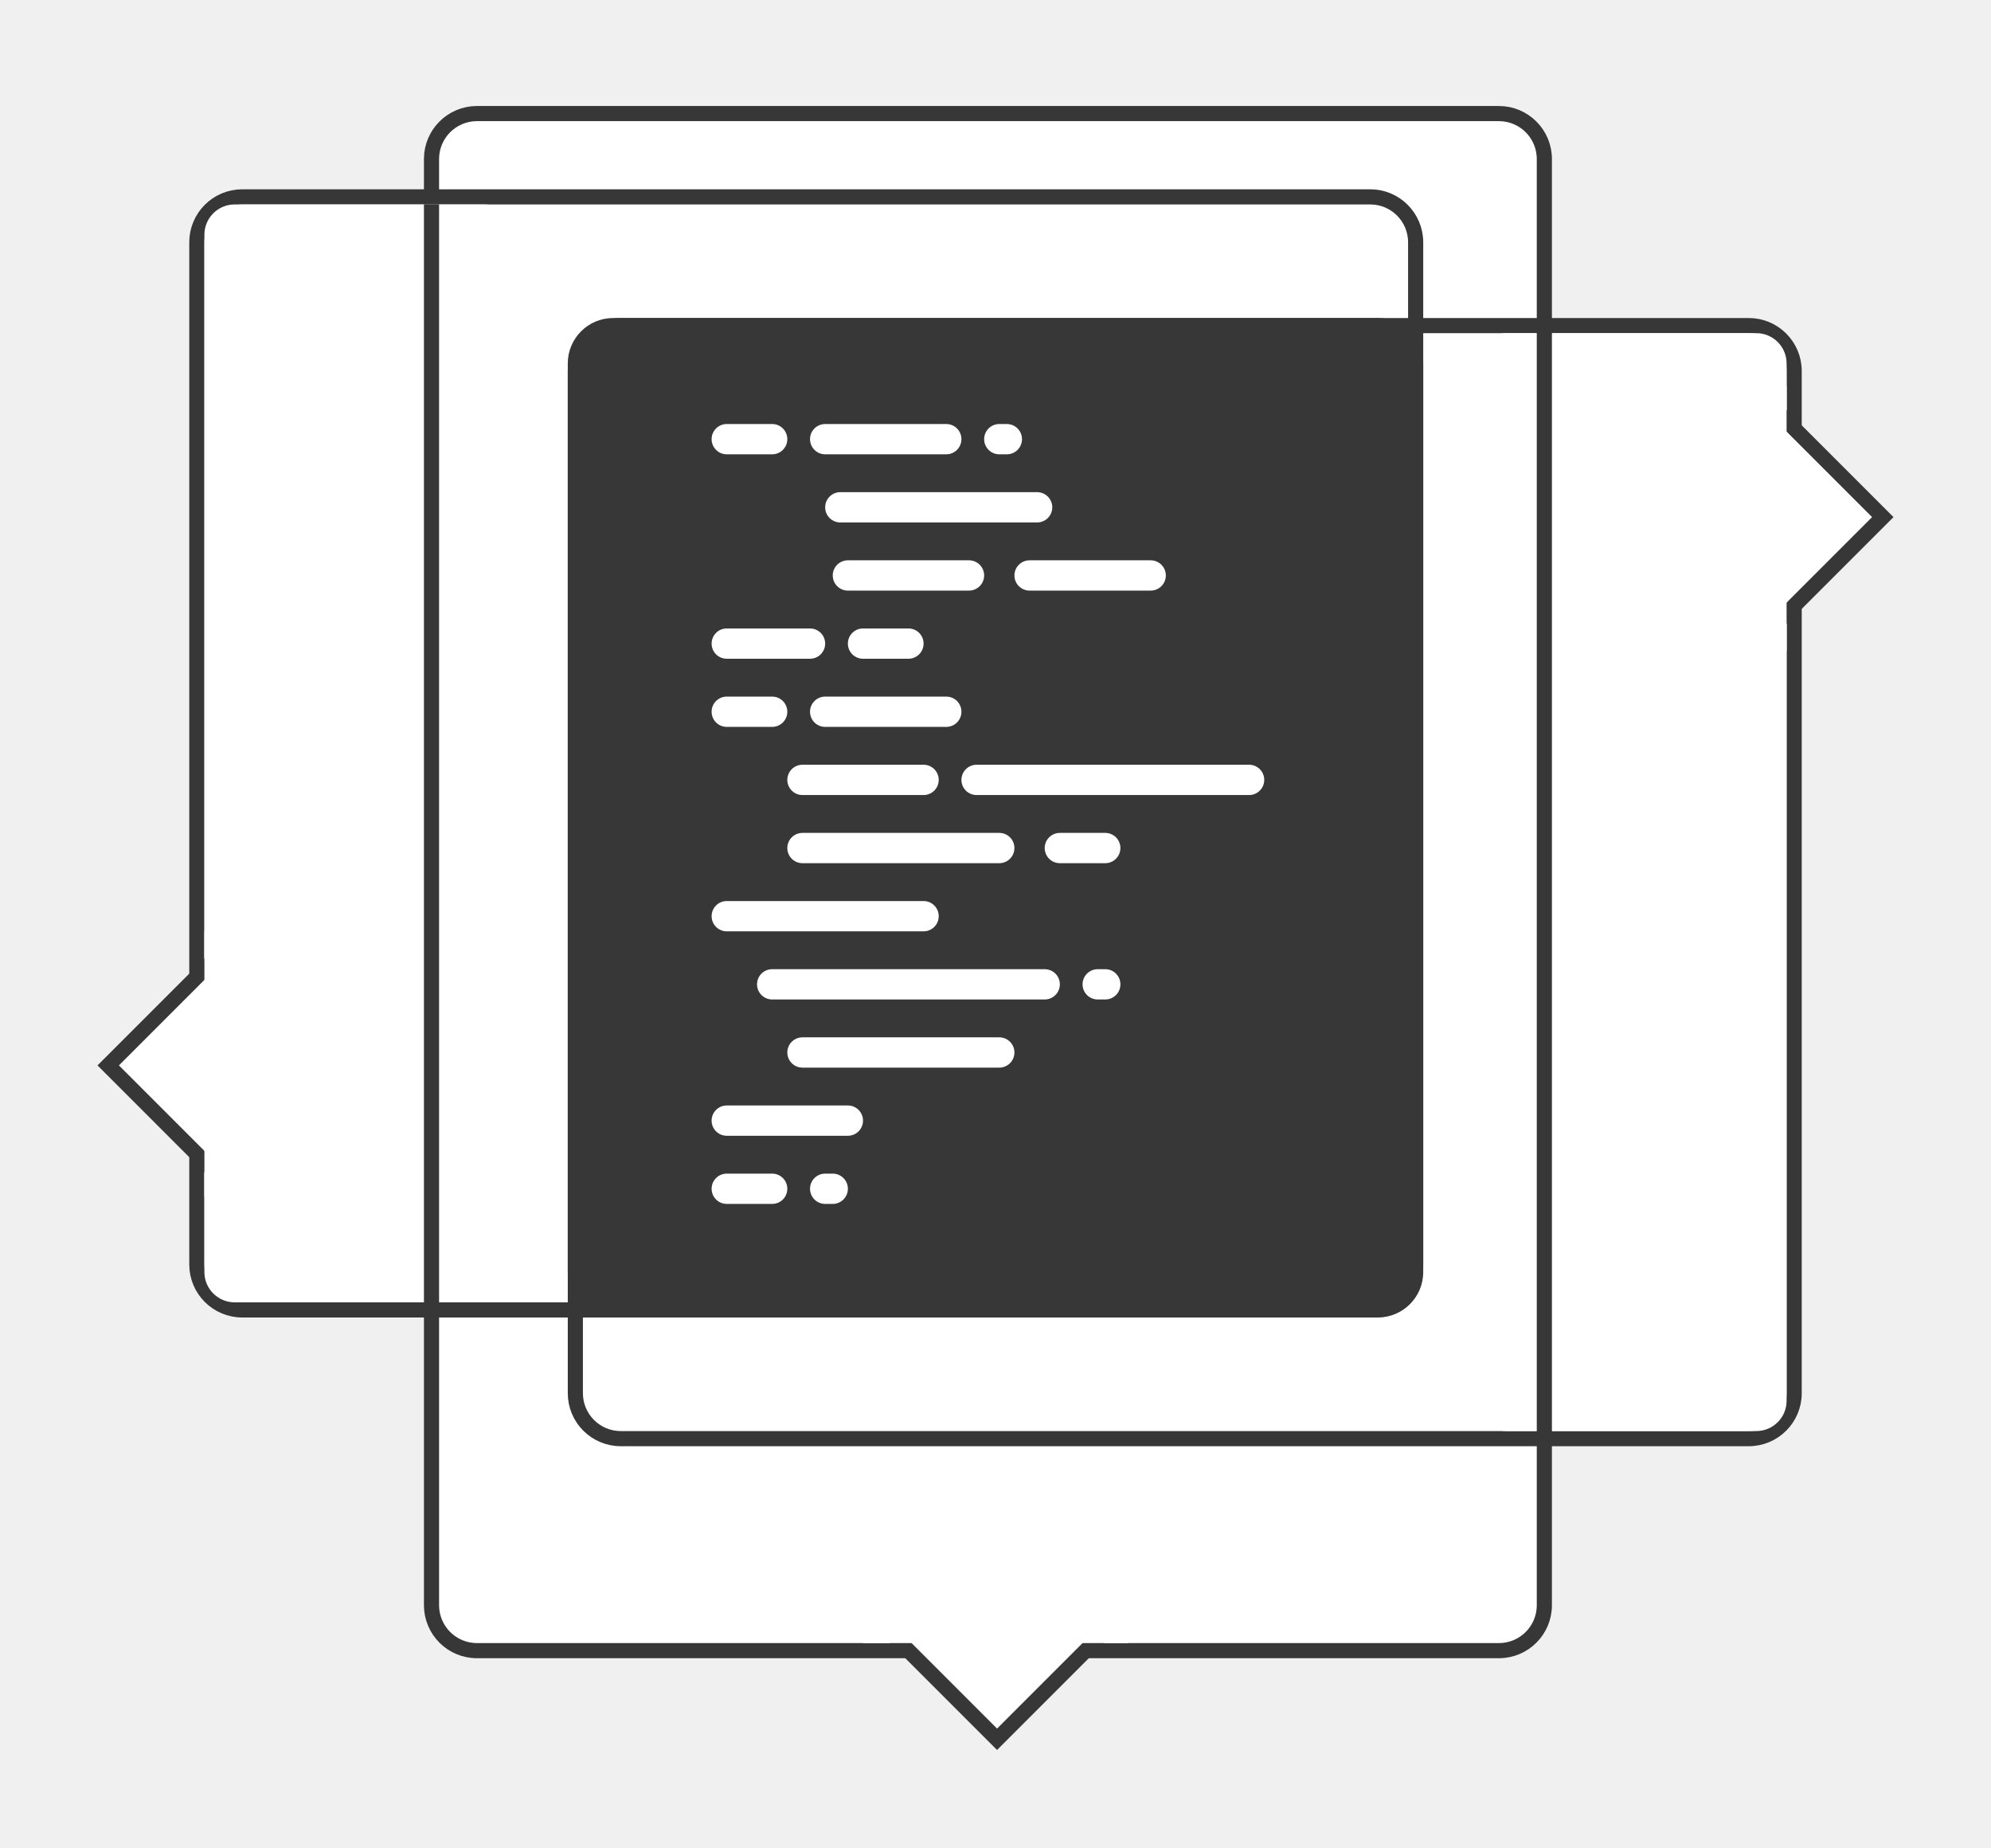
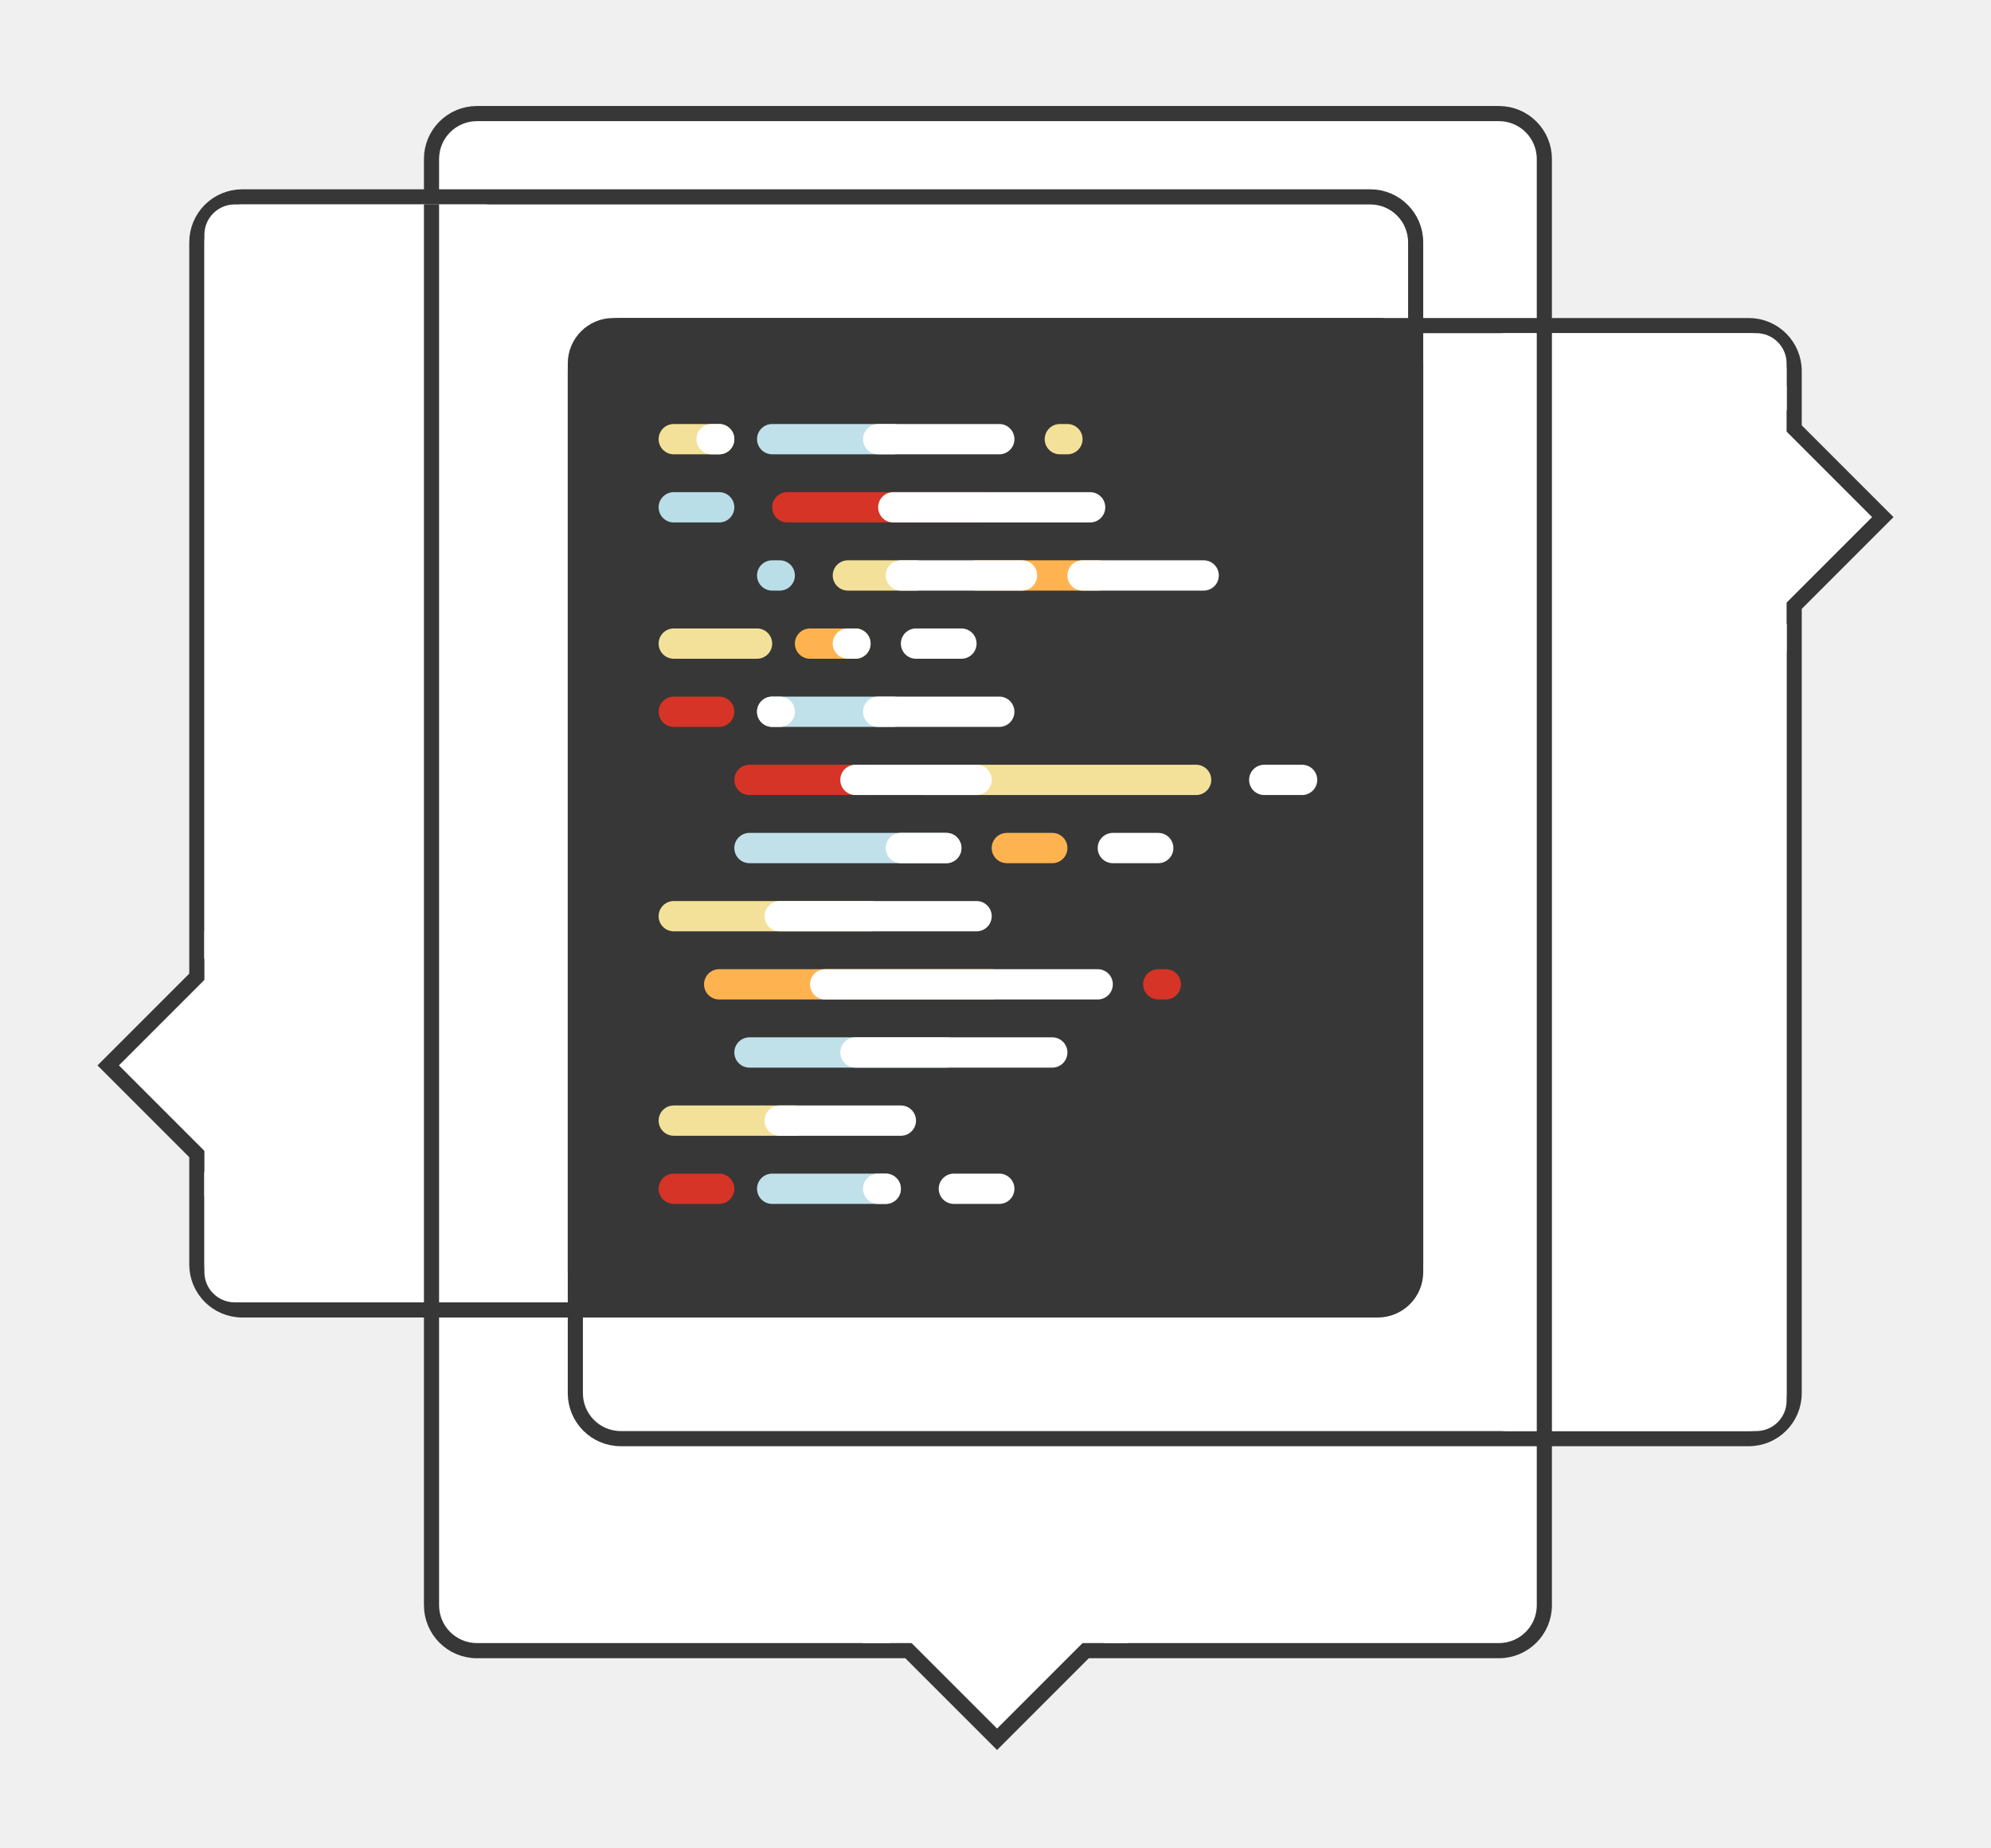
<svg xmlns="http://www.w3.org/2000/svg" width="263px" height="244px" viewBox="0 0 263 244" version="1.1">
-   <g id="Illustrations" stroke="none" stroke-width="1" fill="none" fill-rule="evenodd">
-     <g id="Artboard" transform="translate(-425, -319)">
-       <g id="Group-5" transform="translate(425, 319)">
+   <g id="Layout" stroke="none" stroke-width="1" fill="none" fill-rule="evenodd">
+     <g id="Artboard" transform="translate(-201, -156)">
+       <g id="Group-5" transform="translate(201, 156)">
        <g id="Group-4" transform="translate(14, 14)">
          <g id="Group" transform="translate(11, 0)">
            <rect id="Rectangle" stroke="#373737" stroke-width="2" fill="#FFFFFF" x="32" y="1" width="147" height="203" rx="6" />
            <rect id="Rectangle" stroke="#373737" stroke-width="2" transform="translate(81.5, 85.5) rotate(-270) translate(-81.5, -85.5) " x="8" y="5" width="147" height="161" rx="6" />
            <rect id="Rectangle" stroke="#373737" stroke-width="2" transform="translate(131.5, 102.5) rotate(-270) translate(-131.5, -102.5) " x="58" y="22" width="147" height="161" rx="6" />
            <rect id="Rectangle" fill="#FFFFFF" x="2" y="13" width="41" height="145" rx="4" />
            <rect id="Rectangle" fill="#FFFFFF" x="170" y="30" width="41" height="145" rx="4" />
          </g>
          <path d="M168,28 C171.314,28 174,30.686 174,34 L174,154 C174,157.314 171.314,160 168,160 L67,160 C65.223,160 63.627,159.228 62.529,158.001 L62,158 L62,157.318 C61.368,156.367 61,155.227 61,154 L61,34 C61,30.686 63.686,28 67,28 L168,28 Z" id="Combined-Shape" fill="#373737" />
          <g id="Group-3" transform="translate(100, 199)" fill="#FFFFFF">
            <polyline id="Path-8" stroke="#373737" stroke-width="2" points="3 2 17.706 16.706 32.412 2" />
            <rect id="Rectangle" x="0" y="0" width="35" height="4" />
          </g>
          <g id="Group-3" transform="translate(226.5, 54.5) rotate(-90) translate(-226.5, -54.5) translate(209, 46)" fill="#FFFFFF">
            <polyline id="Path-8" stroke="#373737" stroke-width="2" points="3 2 17.706 16.706 32.412 2" />
            <rect id="Rectangle" x="0" y="0" width="35" height="4" />
          </g>
          <g id="Group-3" transform="translate(8.5, 126.5) rotate(-270) translate(-8.5, -126.5) translate(-9, 118)" fill="#FFFFFF">
            <polyline id="Path-8" stroke="#373737" stroke-width="2" points="3 2 17.706 16.706 32.412 2" />
            <rect id="Rectangle" x="0" y="0" width="35" height="4" />
          </g>
        </g>
-         <path d="M102,155 C103.105,155 104,155.895 104,157 C104,158.105 103.105,159 102,159 L96,159 C94.895,159 94,158.105 94,157 C94,155.895 94.895,155 96,155 L102,155 Z M110,155 C111.105,155 112,155.895 112,157 C112,158.105 111.105,159 110,159 L109,159 C107.895,159 107,158.105 107,157 C107,155.895 107.895,155 109,155 L110,155 Z M112,146 C113.105,146 114,146.895 114,148 C114,149.105 113.105,150 112,150 L96,150 C94.895,150 94,149.105 94,148 C94,146.895 94.895,146 96,146 L112,146 Z M132,137 C133.105,137 134,137.895 134,139 C134,140.105 133.105,141 132,141 L106,141 C104.895,141 104,140.105 104,139 C104,137.895 104.895,137 106,137 L132,137 Z M138,128 C139.105,128 140,128.895 140,130 C140,131.105 139.105,132 138,132 L102,132 C100.895,132 100,131.105 100,130 C100,128.895 100.895,128 102,128 L138,128 Z M146,128 C147.105,128 148,128.895 148,130 C148,131.105 147.105,132 146,132 L145,132 C143.895,132 143,131.105 143,130 C143,128.895 143.895,128 145,128 L146,128 Z M122,119 C123.105,119 124,119.895 124,121 C124,122.105 123.105,123 122,123 L96,123 C94.895,123 94,122.105 94,121 C94,119.895 94.895,119 96,119 L122,119 Z M146,110 C147.105,110 148,110.895 148,112 C148,113.105 147.105,114 146,114 L140,114 C138.895,114 138,113.105 138,112 C138,110.895 138.895,110 140,110 L146,110 Z M132,110 C133.105,110 134,110.895 134,112 C134,113.105 133.105,114 132,114 L106,114 C104.895,114 104,113.105 104,112 C104,110.895 104.895,110 106,110 L132,110 Z M165,101 C166.105,101 167,101.895 167,103 C167,104.105 166.105,105 165,105 L129,105 C127.895,105 127,104.105 127,103 C127,101.895 127.895,101 129,101 L165,101 Z M122,101 C123.105,101 124,101.895 124,103 C124,104.105 123.105,105 122,105 L106,105 C104.895,105 104,104.105 104,103 C104,101.895 104.895,101 106,101 L122,101 Z M102,92 C103.105,92 104,92.895 104,94 C104,95.105 103.105,96 102,96 L96,96 C94.895,96 94,95.105 94,94 C94,92.895 94.895,92 96,92 L102,92 Z M125,92 C126.105,92 127,92.895 127,94 C127,95.105 126.105,96 125,96 L109,96 C107.895,96 107,95.105 107,94 C107,92.895 107.895,92 109,92 L125,92 Z M107,83 C108.105,83 109,83.895 109,85 C109,86.105 108.105,87 107,87 L96,87 C94.895,87 94,86.105 94,85 C94,83.895 94.895,83 96,83 L107,83 Z M120,83 C121.105,83 122,83.895 122,85 C122,86.105 121.105,87 120,87 L114,87 C112.895,87 112,86.105 112,85 C112,83.895 112.895,83 114,83 L120,83 Z M128,74 C129.105,74 130,74.895 130,76 C130,77.105 129.105,78 128,78 L112,78 C110.895,78 110,77.105 110,76 C110,74.895 110.895,74 112,74 L128,74 Z M152,74 C153.105,74 154,74.895 154,76 C154,77.105 153.105,78 152,78 L136,78 C134.895,78 134,77.105 134,76 C134,74.895 134.895,74 136,74 L152,74 Z M137,65 C138.105,65 139,65.895 139,67 C139,68.105 138.105,69 137,69 L111,69 C109.895,69 109,68.105 109,67 C109,65.895 109.895,65 111,65 L137,65 Z M102,56 C103.105,56 104,56.895 104,58 C104,59.105 103.105,60 102,60 L96,60 C94.895,60 94,59.105 94,58 C94,56.895 94.895,56 96,56 L102,56 Z M125,56 C126.105,56 127,56.895 127,58 C127,59.105 126.105,60 125,60 L109,60 C107.895,60 107,59.105 107,58 C107,56.895 107.895,56 109,56 L125,56 Z M133,56 C134.105,56 135,56.895 135,58 C135,59.105 134.105,60 133,60 L132,60 C130.895,60 130,59.105 130,58 C130,56.895 130.895,56 132,56 L133,56 Z" id="Combined-Shape" fill="#FFFFFF" />
+         <g id="Group-2" transform="translate(87, 56)">
+           <rect id="Rectangle" fill="#F4E199" x="0" y="0" width="10" height="4" rx="2" />
+           <rect id="Rectangle" fill="#C0E1EA" x="13" y="0" width="20" height="4" rx="2" />
+           <rect id="Rectangle" fill="#F4E199" x="51" y="0" width="5" height="4" rx="2" />
+           <rect id="Rectangle" fill="#D53426" x="15" y="9" width="30" height="4" rx="2" />
+           <rect id="Rectangle" fill="#F4E199" x="23" y="18" width="13" height="4" rx="2" />
+           <rect id="Rectangle" fill="#BADEE8" x="13" y="18" width="5" height="4" rx="2" />
+           <rect id="Rectangle" fill="#BADEE8" x="0" y="9" width="10" height="4" rx="2" />
+           <rect id="Rectangle" fill="#FFB350" x="40" y="18" width="20" height="4" rx="2" />
+           <rect id="Rectangle" fill="#F4E199" x="0" y="27" width="15" height="4" rx="2" />
+           <rect id="Rectangle" fill="#D53426" x="0" y="36" width="10" height="4" rx="2" />
+           <rect id="Rectangle" fill="#FFB350" x="44" y="54" width="10" height="4" rx="2" />
+           <rect id="Rectangle" fill="#FFB350" x="18" y="27" width="10" height="4" rx="2" />
+           <rect id="Rectangle" fill="#C0E1EA" x="13" y="36" width="20" height="4" rx="2" />
+           <rect id="Rectangle" fill="#F4E199" x="33" y="45" width="40" height="4" rx="2" />
+           <rect id="Rectangle" fill="#D53426" x="10" y="45" width="20" height="4" rx="2" />
+           <rect id="Rectangle" fill="#C0E1EA" x="10" y="54" width="30" height="4" rx="2" />
+           <rect id="Rectangle" fill="#F4E199" x="0" y="63" width="30" height="4" rx="2" />
+           <rect id="Rectangle" fill="#FFB350" x="6" y="72" width="40" height="4" rx="2" />
+           <rect id="Rectangle" fill="#D53426" x="64" y="72" width="5" height="4" rx="2" />
+           <rect id="Rectangle" fill="#C0E1EA" x="10" y="81" width="30" height="4" rx="2" />
+           <rect id="Rectangle" fill="#F4E199" x="0" y="90" width="20" height="4" rx="2" />
+           <rect id="Rectangle" fill="#D53426" x="0" y="99" width="10" height="4" rx="2" />
+           <rect id="Rectangle" fill="#C0E1EA" x="13" y="99" width="19" height="4" rx="2" />
+         </g>
+         <path d="M117,155 C118.105,155 119,155.895 119,157 C119,158.105 118.105,159 117,159 L116,159 C114.895,159 114,158.105 114,157 C114,155.895 114.895,155 116,155 L117,155 Z M132,155 C133.105,155 134,155.895 134,157 C134,158.105 133.105,159 132,159 L126,159 C124.895,159 124,158.105 124,157 C124,155.895 124.895,155 126,155 L132,155 Z M119,146 C120.105,146 121,146.895 121,148 C121,149.105 120.105,150 119,150 L103,150 C101.895,150 101,149.105 101,148 C101,146.895 101.895,146 103,146 L119,146 Z M139,137 C140.105,137 141,137.895 141,139 C141,140.105 140.105,141 139,141 L113,141 C111.895,141 111,140.105 111,139 C111,137.895 111.895,137 113,137 L139,137 Z M145,128 C146.105,128 147,128.895 147,130 C147,131.105 146.105,132 145,132 L109,132 C107.895,132 107,131.105 107,130 C107,128.895 107.895,128 109,128 L145,128 Z M129,119 C130.105,119 131,119.895 131,121 C131,122.105 130.105,123 129,123 L103,123 C101.895,123 101,122.105 101,121 C101,119.895 101.895,119 103,119 L129,119 Z M153,110 C154.105,110 155,110.895 155,112 C155,113.105 154.105,114 153,114 L147,114 C145.895,114 145,113.105 145,112 C145,110.895 145.895,110 147,110 L153,110 Z M125,110 C126.105,110 127,110.895 127,112 C127,113.105 126.105,114 125,114 L119,114 C117.895,114 117,113.105 117,112 C117,110.895 117.895,110 119,110 L125,110 Z M172,101 C173.105,101 174,101.895 174,103 C174,104.105 173.105,105 172,105 L167,105 C165.895,105 165,104.105 165,103 C165,101.895 165.895,101 167,101 L172,101 Z M129,101 C130.105,101 131,101.895 131,103 C131,104.105 130.105,105 129,105 L113,105 C111.895,105 111,104.105 111,103 C111,101.895 111.895,101 113,101 L129,101 Z M103,92 C104.105,92 105,92.895 105,94 C105,95.105 104.105,96 103,96 L102,96 C100.895,96 100,95.105 100,94 C100,92.895 100.895,92 102,92 L103,92 Z M132,92 C133.105,92 134,92.895 134,94 C134,95.105 133.105,96 132,96 L116,96 C114.895,96 114,95.105 114,94 C114,92.895 114.895,92 116,92 L132,92 Z M113,83 C114.105,83 115,83.895 115,85 C115,86.105 114.105,87 113,87 L112,87 C110.895,87 110,86.105 110,85 C110,83.895 110.895,83 112,83 L113,83 Z M127,83 C128.105,83 129,83.895 129,85 C129,86.105 128.105,87 127,87 L121,87 C119.895,87 119,86.105 119,85 C119,83.895 119.895,83 121,83 L127,83 Z M135,74 C136.105,74 137,74.895 137,76 C137,77.105 136.105,78 135,78 L119,78 C117.895,78 117,77.105 117,76 C117,74.895 117.895,74 119,74 L135,74 Z M159,74 C160.105,74 161,74.895 161,76 C161,77.105 160.105,78 159,78 L143,78 C141.895,78 141,77.105 141,76 C141,74.895 141.895,74 143,74 L159,74 Z M144,65 C145.105,65 146,65.895 146,67 C146,68.105 145.105,69 144,69 L118,69 C116.895,69 116,68.105 116,67 C116,65.895 116.895,65 118,65 L144,65 Z M95,56 C96.105,56 97,56.895 97,58 C97,59.105 96.105,60 95,60 L94,60 C92.895,60 92,59.105 92,58 C92,56.895 92.895,56 94,56 L95,56 Z M132,56 C133.105,56 134,56.895 134,58 C134,59.105 133.105,60 132,60 L116,60 C114.895,60 114,59.105 114,58 C114,56.895 114.895,56 116,56 L132,56 Z" id="Combined-Shape" fill="#FFFFFF" />
        <rect id="Rectangle" fill="#373737" x="56" y="27" width="2" height="147" />
        <rect id="Rectangle" fill="#373737" x="203" y="43" width="2" height="147" />
      </g>
    </g>
  </g>
</svg>
